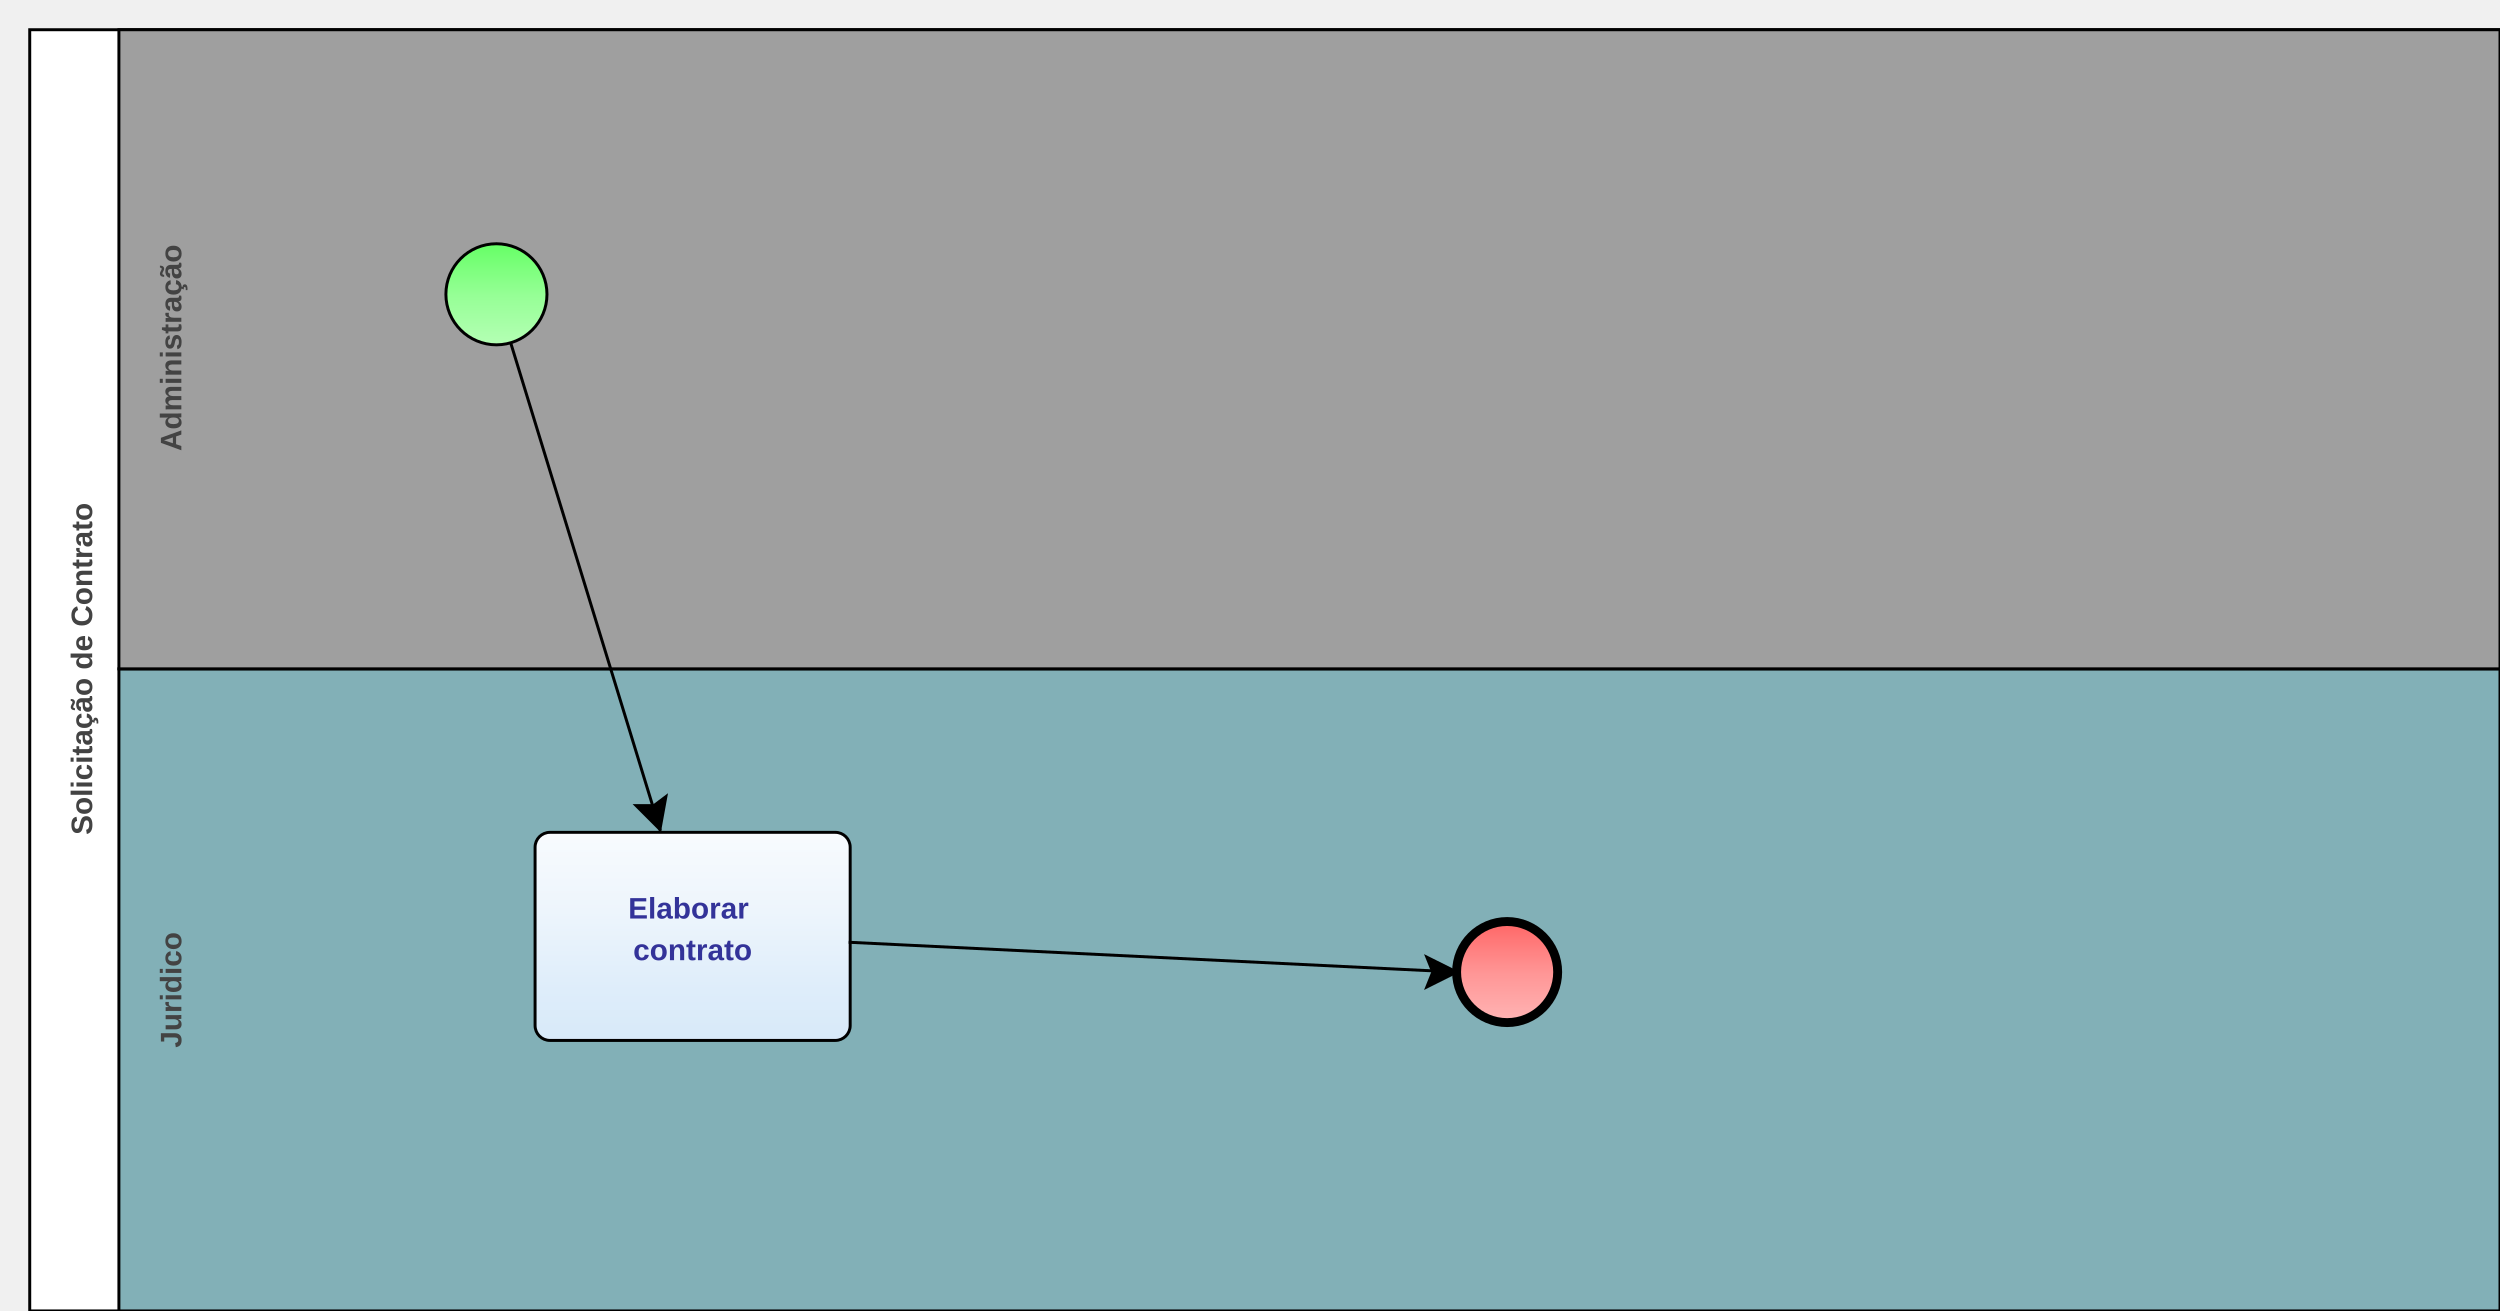
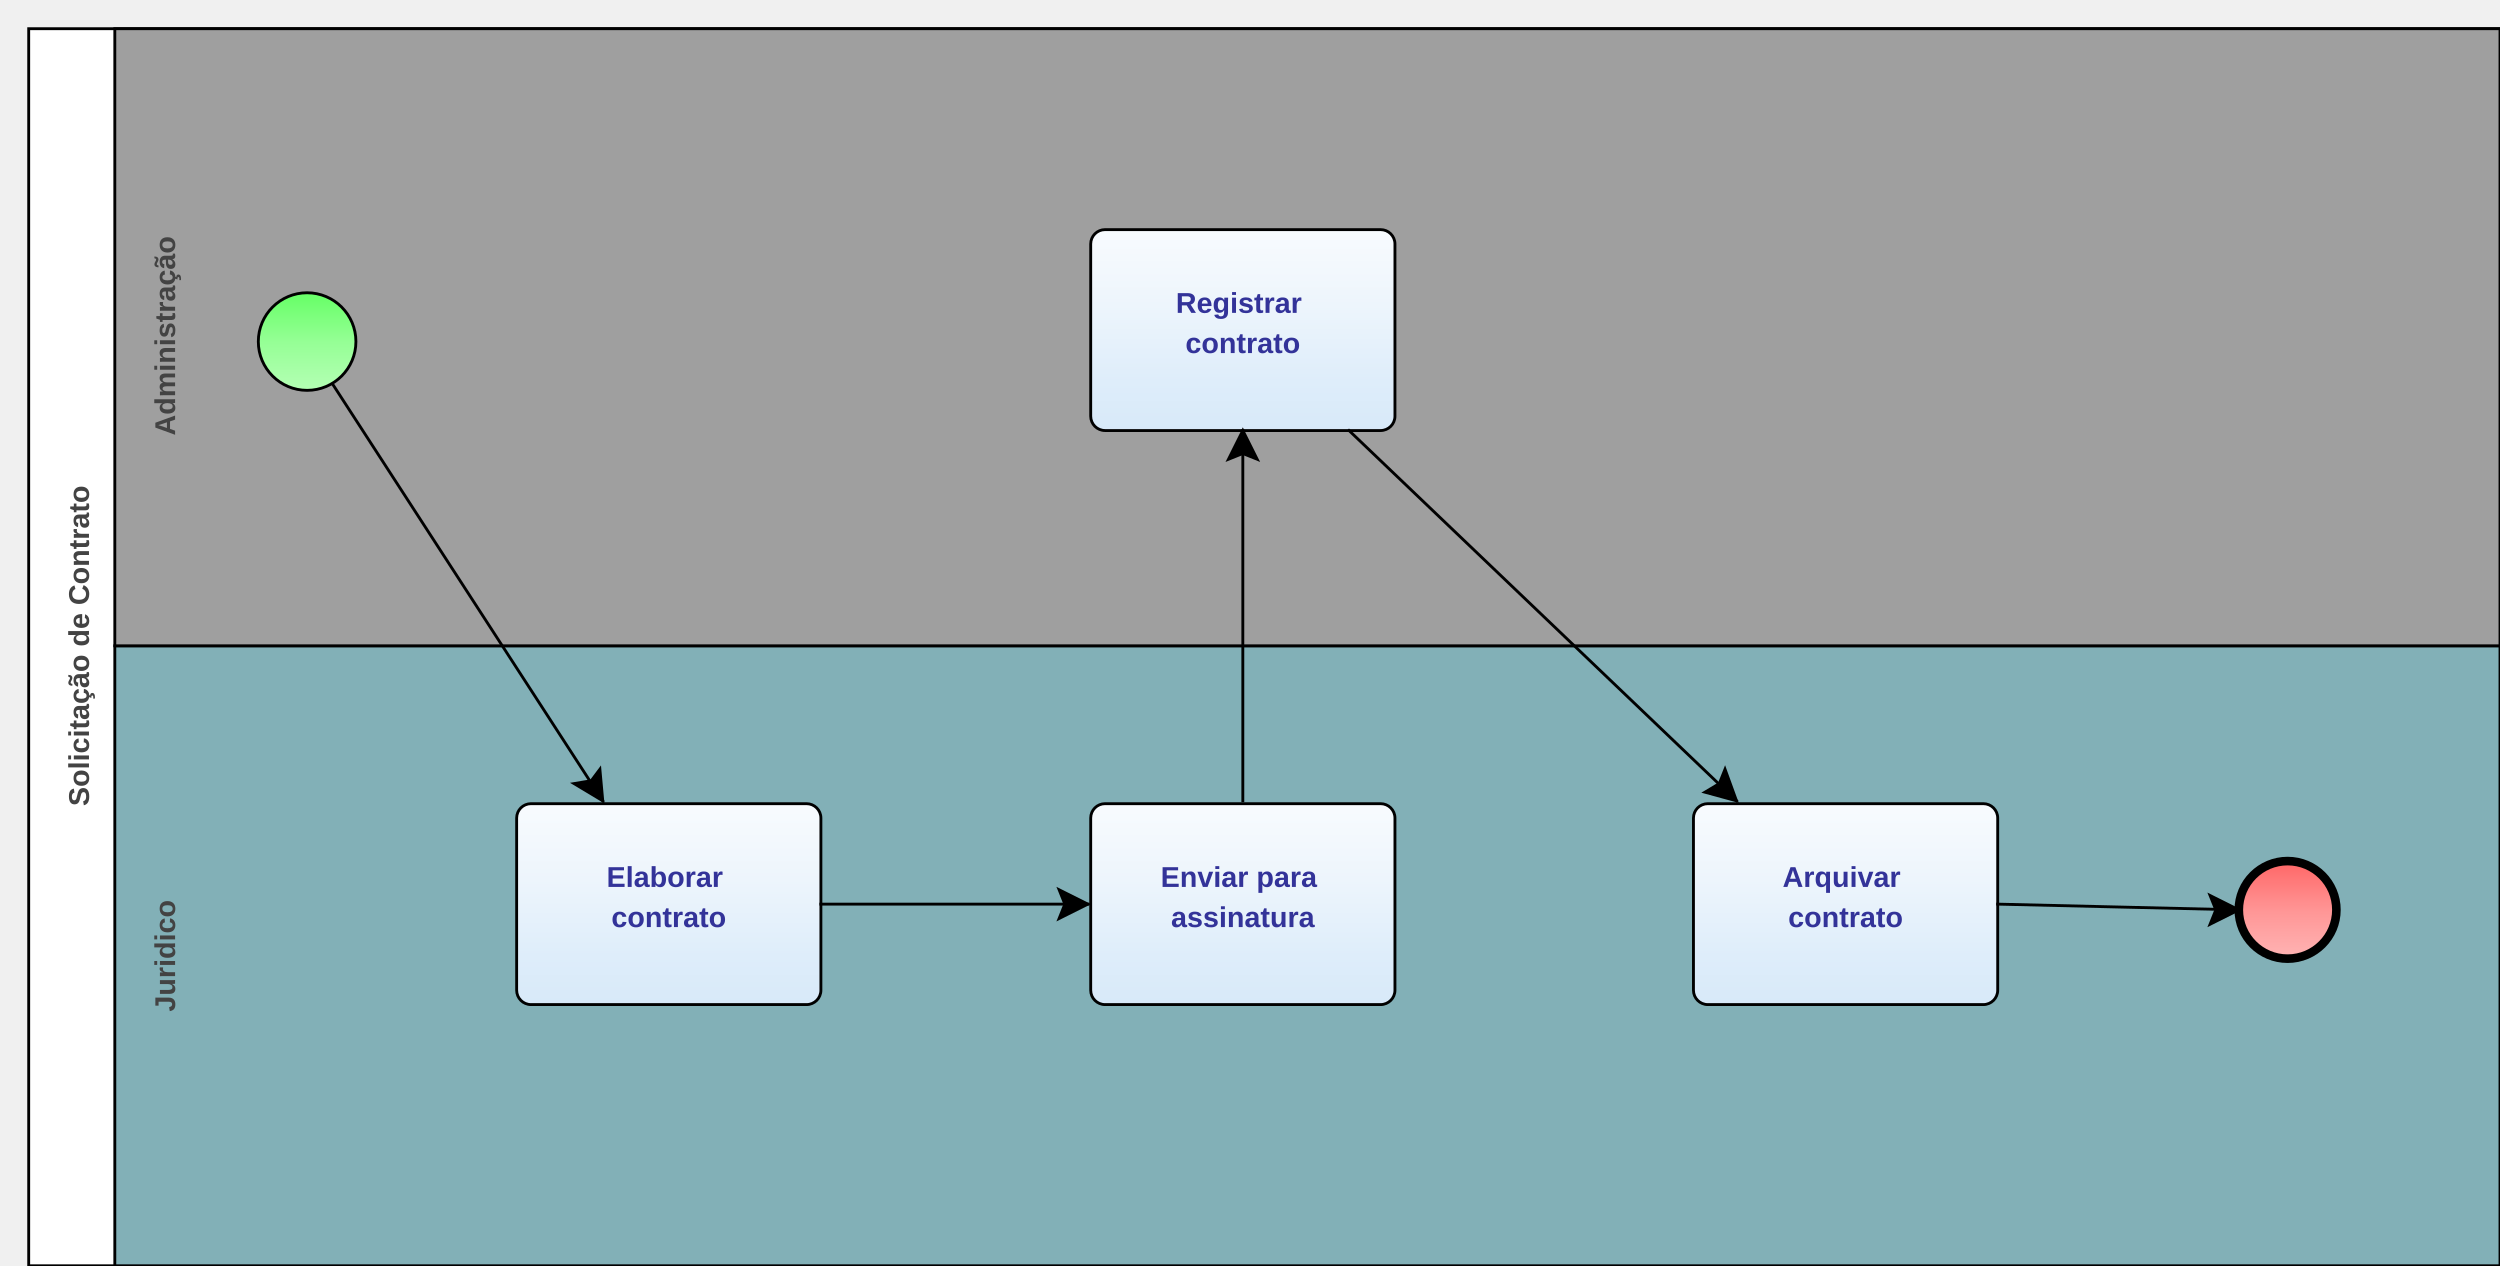
- <svg xmlns="http://www.w3.org/2000/svg" xmlns:xlink="http://www.w3.org/1999/xlink" style="stroke-dasharray:none; shape-rendering:auto; font-family:'Arial'; text-rendering:auto; fill-opacity:1; color-interpolation:auto; color-rendering:auto; font-size:12; fill:black; stroke:black; image-rendering:auto; stroke-miterlimit:10; stroke-linecap:square; stroke-linejoin:miter; font-style:normal; stroke-width:1; stroke-dashoffset:0; font-weight:normal; stroke-opacity:1;" contentScriptType="text/ecmascript" preserveAspectRatio="xMidYMid meet" zoomAndPan="magnify" version="1.0" contentStyleType="text/css" xml:xlink="http://www.w3.org/1999/xlink" width="841" height="441">
-   <rect x="10" y="10" width="831" height="431" ry="0" rx="0" style="stroke:#000000; fill:#FFFFFF" />
-   <rect x="40" y="225" width="801" height="216" ry="0" rx="0" style="stroke:#000000; fill:#82B0B7" />
+ <svg xmlns="http://www.w3.org/2000/svg" xmlns:xlink="http://www.w3.org/1999/xlink" style="stroke-dasharray:none; shape-rendering:auto; font-family:'Arial'; text-rendering:auto; fill-opacity:1; color-interpolation:auto; color-rendering:auto; font-size:12; fill:black; stroke:black; image-rendering:auto; stroke-miterlimit:10; stroke-linecap:square; stroke-linejoin:miter; font-style:normal; stroke-width:1; stroke-dashoffset:0; font-weight:normal; stroke-opacity:1;" contentScriptType="text/ecmascript" preserveAspectRatio="xMidYMid meet" zoomAndPan="magnify" version="1.0" contentStyleType="text/css" xml:xlink="http://www.w3.org/1999/xlink" width="871" height="441">
+   <rect x="10" y="10" width="861" height="431" ry="0" rx="0" style="stroke:#000000; fill:#FFFFFF" />
+   <rect x="40" y="225" width="831" height="216" ry="0" rx="0" style="stroke:#000000; fill:#82B0B7" />
  <g componentSequence="9">
    <text x="-333" y="47" transform="rotate(270)" text-anchor="middle" style="font-weight:bold;font-size:10px;stroke:none; fill:#434343">
      <tspan dy="14" x="-333">Juridico</tspan>
    </text>
  </g>
-   <rect x="40" y="10" width="801" height="215" ry="0" rx="0" style="stroke:#000000; fill:#9F9F9F" />
+   <rect x="40" y="10" width="831" height="215" ry="0" rx="0" style="stroke:#000000; fill:#9F9F9F" />
  <g componentSequence="2">
    <text x="-117" y="47" transform="rotate(270)" text-anchor="middle" style="font-weight:bold;font-size:10px;stroke:none; fill:#434343">
      <tspan dy="14" x="-117">Administração</tspan>
    </text>
  </g>
  <g componentSequence="1">
    <text x="-225" y="17" transform="rotate(270)" text-anchor="middle" style="font-weight:bold;font-size:10px;stroke:none; fill:#434343">
      <tspan dy="14" x="-225">Solicitação de Contrato</tspan>
    </text>
  </g>
  <g sequence="4">
-     <ellipse cx="167" cy="99" rx="17" ry="17" stroke-width="1" style="fill:url(#linearGradient66FF6696FF96B6FFB6_525982601);" stroke="336633" />
+     <ellipse cx="107" cy="119" rx="17" ry="17" stroke-width="1" style="fill:url(#linearGradient66FF6696FF96B6FFB6_1333007948);" stroke="336633" />
  </g>
  <g sequence="10">
-     <rect x="180" y="280" width="106" height="70" ry="5" rx="5" style="fill:url(#linearGradientF8FBFEEDF5FCDEEDFAD4E7F8E2E5E9_295581202);" stroke="191970" />
+     <rect x="180" y="280" width="106" height="70" ry="5" rx="5" style="fill:url(#linearGradientF8FBFEEDF5FCDEEDFAD4E7F8E2E5E9_1102307794);" stroke="191970" />
  </g>
  <g componentSequence="10">
    <text x="233" y="295" text-anchor="middle" style="font-weight:bold;font-size:10px;stroke:none; fill:#333399">
      <tspan dy="14" x="233">Elaborar</tspan>
      <tspan dy="14" x="233">contrato</tspan>
    </text>
  </g>
-   <g sequence="15">
-     <ellipse cx="507" cy="327" rx="17" ry="17" stroke-width="3" style="fill:url(#linearGradientFF6666FF9696FFB6B6_362918137);" stroke="993333" />
+   <g sequence="18">
+     <rect x="380" y="280" width="106" height="70" ry="5" rx="5" style="fill:url(#linearGradientF8FBFEEDF5FCDEEDFAD4E7F8E2E5E9_1166835004);" stroke="191970" />
  </g>
-   <g componentSequence="16">
-     <text x="398" y="322" style="font-size:10px;font-weight:none;stroke:none; fill:#333399" text-anchor="left" />
+   <g componentSequence="18">
+     <text x="433" y="295" text-anchor="middle" style="font-weight:bold;font-size:10px;stroke:none; fill:#333399">
+       <tspan dy="14" x="433">Enviar para</tspan>
+       <tspan dy="14" x="433">assinatura</tspan>
+     </text>
  </g>
-   <g componentSequence="17">
-     <text x="208" y="198" style="font-size:10px;font-weight:none;stroke:none; fill:#333399" text-anchor="left" />
+   <g sequence="22">
+     <rect x="590" y="280" width="106" height="70" ry="5" rx="5" style="fill:url(#linearGradientF8FBFEEDF5FCDEEDFAD4E7F8E2E5E9_9366505);" stroke="191970" />
  </g>
-   <path style="fill:none; stroke:#000000;stroke-width:1" d="M172.0 116.0 L222.0 279.0" />
-   <polygon style="fill:#000000; stroke:#000000;" points=" 224 268 222 279 214 271 220 271" />
-   <path style="fill:none; stroke:#000000;stroke-width:1" d="M286.0 317.0 L490.0 327.0" />
-   <polygon style="fill:#000000; stroke:#000000;" points=" 480 322 490 327 480 332 482 327" />
+   <g componentSequence="22">
+     <text x="643" y="295" text-anchor="middle" style="font-weight:bold;font-size:10px;stroke:none; fill:#333399">
+       <tspan dy="14" x="643">Arquivar</tspan>
+       <tspan dy="14" x="643">contrato</tspan>
+     </text>
+   </g>
+   <g sequence="24">
+     <ellipse cx="797" cy="317" rx="17" ry="17" stroke-width="3" style="fill:url(#linearGradientFF6666FF9696FFB6B6_1873234882);" stroke="993333" />
+   </g>
+   <g sequence="32">
+     <rect x="380" y="80" width="106" height="70" ry="5" rx="5" style="fill:url(#linearGradientF8FBFEEDF5FCDEEDFAD4E7F8E2E5E9_826575509);" stroke="191970" />
+   </g>
+   <g componentSequence="32">
+     <text x="433" y="95" text-anchor="middle" style="font-weight:bold;font-size:10px;stroke:none; fill:#333399">
+       <tspan dy="14" x="433">Registrar</tspan>
+       <tspan dy="14" x="433">contrato</tspan>
+     </text>
+   </g>
+   <g componentSequence="19">
+     <text x="343" y="315" style="font-size:10px;font-weight:none;stroke:none; fill:#333399" text-anchor="left" />
+   </g>
+   <g componentSequence="25">
+     <text x="748" y="316" style="font-size:10px;font-weight:none;stroke:none; fill:#333399" text-anchor="left" />
+   </g>
+   <g componentSequence="33">
+     <text x="443" y="215" style="font-size:10px;font-weight:none;stroke:none; fill:#333399" text-anchor="left" />
+   </g>
+   <g componentSequence="34">
+     <text x="548" y="215" style="font-size:10px;font-weight:none;stroke:none; fill:#333399" text-anchor="left" />
+   </g>
+   <g componentSequence="35">
+     <text x="175" y="208" style="font-size:10px;font-weight:none;stroke:none; fill:#333399" text-anchor="left" />
+   </g>
+   <path style="fill:none; stroke:#000000;stroke-width:1" d="M116.0 134.0 L210.0 279.0" />
+   <polygon style="fill:#000000; stroke:#000000;" points=" 209 268 210 279 200 273 206 272" />
+   <path style="fill:none; stroke:#000000;stroke-width:1" d="M286.0 315.0 L379.0 315.0" />
+   <polygon style="fill:#000000; stroke:#000000;" points=" 369 310 379 315 369 320 371 315" />
+   <path style="fill:none; stroke:#000000;stroke-width:1" d="M433.0 279.0 L433.0 150.0" />
+   <polygon style="fill:#000000; stroke:#000000;" points=" 428 160 433 150 438 160 433 158" />
+   <path style="fill:none; stroke:#000000;stroke-width:1" d="M696.0 315.0 L780.0 317.0" />
+   <polygon style="fill:#000000; stroke:#000000;" points=" 770 312 780 317 770 322 772 317" />
+   <path style="fill:none; stroke:#000000;stroke-width:1" d="M470.0 150.0 L605.0 279.0" />
+   <polygon style="fill:#000000; stroke:#000000;" points=" 601 268 605 279 594 276 599 273" />
  <defs>
-     <linearGradient xlink:href="#linearGradient66FF6696FF96B6FFB6" id="linearGradient66FF6696FF96B6FFB6_525982601" x1="0" y1="82.0" x2="0" y2="117.0" gradientUnits="userSpaceOnUse" xlink:type="simple" xlink:actuate="onLoad" xlink:show="other" />
+     <linearGradient xlink:href="#linearGradient66FF6696FF96B6FFB6" id="linearGradient66FF6696FF96B6FFB6_1333007948" x1="0" y1="102.0" x2="0" y2="137.0" gradientUnits="userSpaceOnUse" xlink:type="simple" xlink:actuate="onLoad" xlink:show="other" />
    <linearGradient id="linearGradient66FF6696FF96B6FFB6">
      <stop style="stop-color:#66FF66;stop-opacity:1;" offset="0.0" id="stop66FF66" />
      <stop style="stop-color:#96FF96;stop-opacity:1;" offset="0.5" id="stop96FF96" />
      <stop style="stop-color:#B6FFB6;stop-opacity:1;" offset="1.0" id="stopB6FFB6" />
    </linearGradient>
-     <linearGradient xlink:href="#linearGradientF8FBFEEDF5FCDEEDFAD4E7F8E2E5E9" id="linearGradientF8FBFEEDF5FCDEEDFAD4E7F8E2E5E9_295581202" x1="0" y1="280.0" x2="0" y2="386.0" gradientUnits="userSpaceOnUse" xlink:type="simple" xlink:actuate="onLoad" xlink:show="other" />
+     <linearGradient xlink:href="#linearGradientF8FBFEEDF5FCDEEDFAD4E7F8E2E5E9" id="linearGradientF8FBFEEDF5FCDEEDFAD4E7F8E2E5E9_1102307794" x1="0" y1="280.0" x2="0" y2="386.0" gradientUnits="userSpaceOnUse" xlink:type="simple" xlink:actuate="onLoad" xlink:show="other" />
    <linearGradient id="linearGradientF8FBFEEDF5FCDEEDFAD4E7F8E2E5E9">
      <stop style="stop-color:#F8FBFE;stop-opacity:1;" offset="0.0" id="stopF8FBFE" />
      <stop style="stop-color:#EDF5FC;stop-opacity:1;" offset="0.25" id="stopEDF5FC" />
      <stop style="stop-color:#DEEDFA;stop-opacity:1;" offset="0.5" id="stopDEEDFA" />
      <stop style="stop-color:#D4E7F8;stop-opacity:1;" offset="0.75" id="stopD4E7F8" />
      <stop style="stop-color:#E2E5E9;stop-opacity:1;" offset="1.0" id="stopE2E5E9" />
    </linearGradient>
-     <linearGradient xlink:href="#linearGradientFF6666FF9696FFB6B6" id="linearGradientFF6666FF9696FFB6B6_362918137" x1="0" y1="310.0" x2="0" y2="345.0" gradientUnits="userSpaceOnUse" xlink:type="simple" xlink:actuate="onLoad" xlink:show="other" />
+     <linearGradient xlink:href="#linearGradientF8FBFEEDF5FCDEEDFAD4E7F8E2E5E9" id="linearGradientF8FBFEEDF5FCDEEDFAD4E7F8E2E5E9_1166835004" x1="0" y1="280.0" x2="0" y2="386.0" gradientUnits="userSpaceOnUse" xlink:type="simple" xlink:actuate="onLoad" xlink:show="other" />
+     <linearGradient xlink:href="#linearGradientF8FBFEEDF5FCDEEDFAD4E7F8E2E5E9" id="linearGradientF8FBFEEDF5FCDEEDFAD4E7F8E2E5E9_9366505" x1="0" y1="280.0" x2="0" y2="386.0" gradientUnits="userSpaceOnUse" xlink:type="simple" xlink:actuate="onLoad" xlink:show="other" />
+     <linearGradient xlink:href="#linearGradientFF6666FF9696FFB6B6" id="linearGradientFF6666FF9696FFB6B6_1873234882" x1="0" y1="300.0" x2="0" y2="335.0" gradientUnits="userSpaceOnUse" xlink:type="simple" xlink:actuate="onLoad" xlink:show="other" />
    <linearGradient id="linearGradientFF6666FF9696FFB6B6">
      <stop style="stop-color:#FF6666;stop-opacity:1;" offset="0.0" id="stopFF6666" />
      <stop style="stop-color:#FF9696;stop-opacity:1;" offset="0.5" id="stopFF9696" />
      <stop style="stop-color:#FFB6B6;stop-opacity:1;" offset="1.0" id="stopFFB6B6" />
    </linearGradient>
+     <linearGradient xlink:href="#linearGradientF8FBFEEDF5FCDEEDFAD4E7F8E2E5E9" id="linearGradientF8FBFEEDF5FCDEEDFAD4E7F8E2E5E9_826575509" x1="0" y1="80.0" x2="0" y2="186.0" gradientUnits="userSpaceOnUse" xlink:type="simple" xlink:actuate="onLoad" xlink:show="other" />
  </defs>
</svg>
